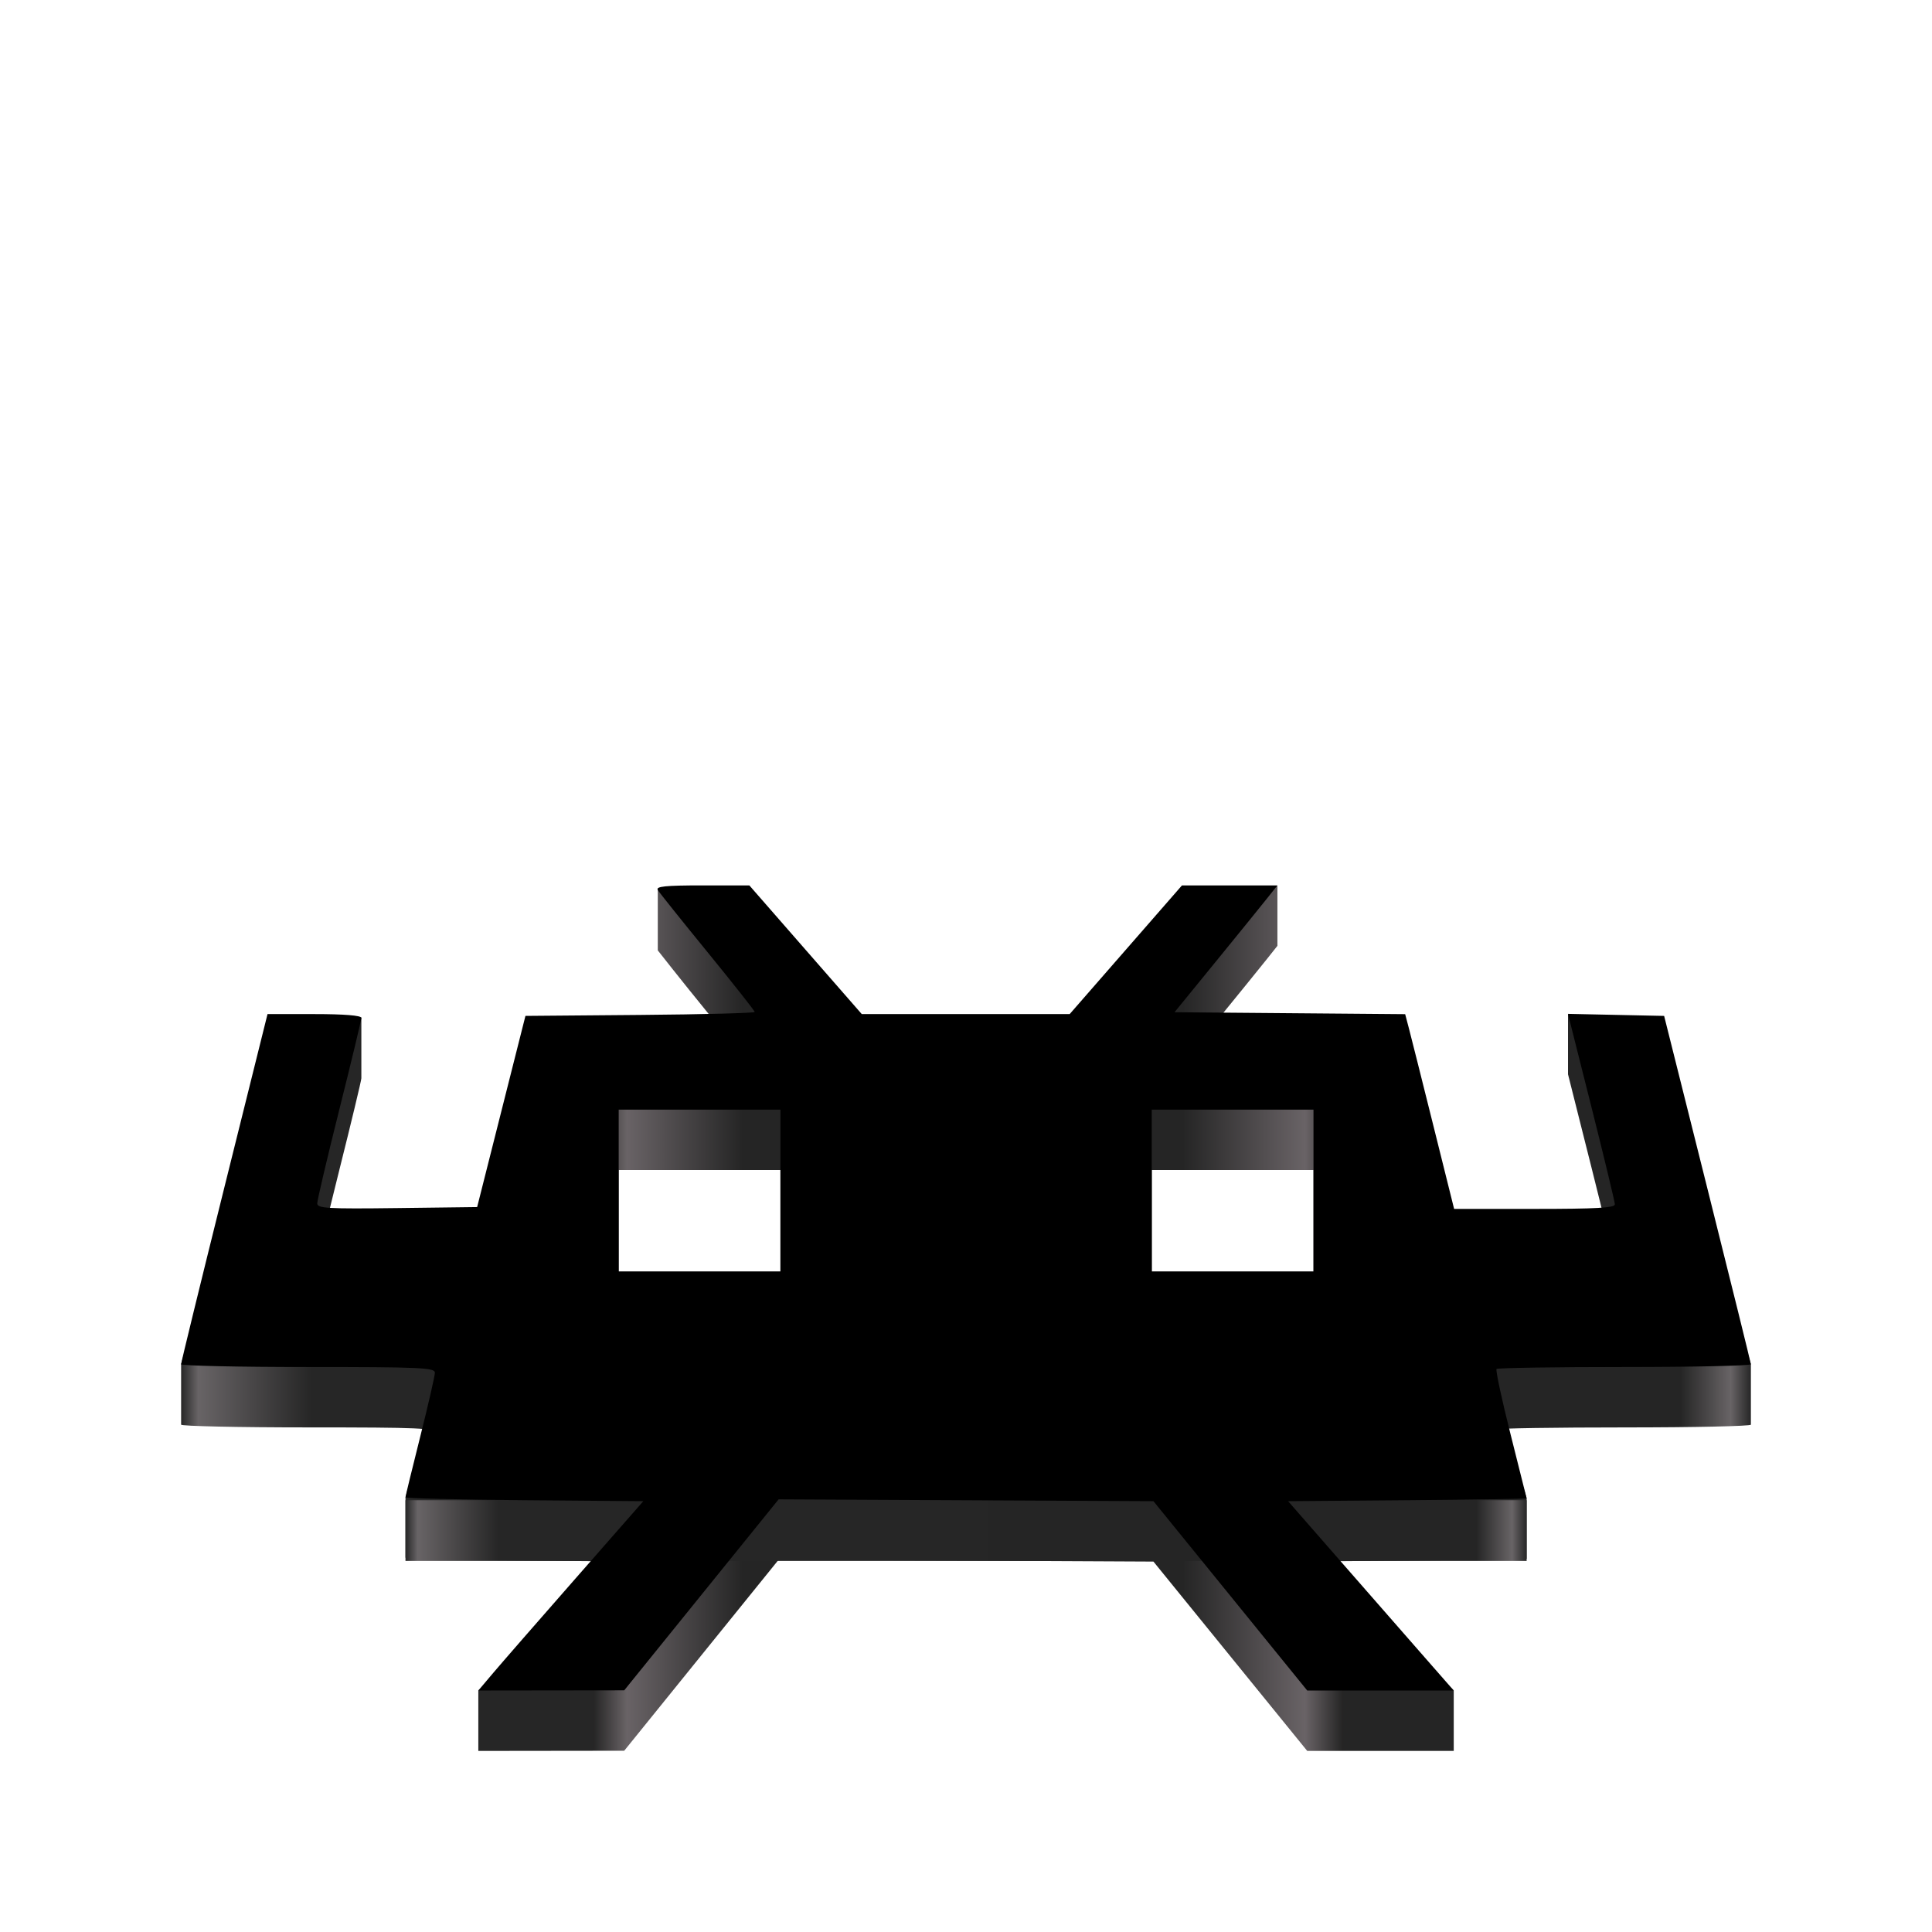
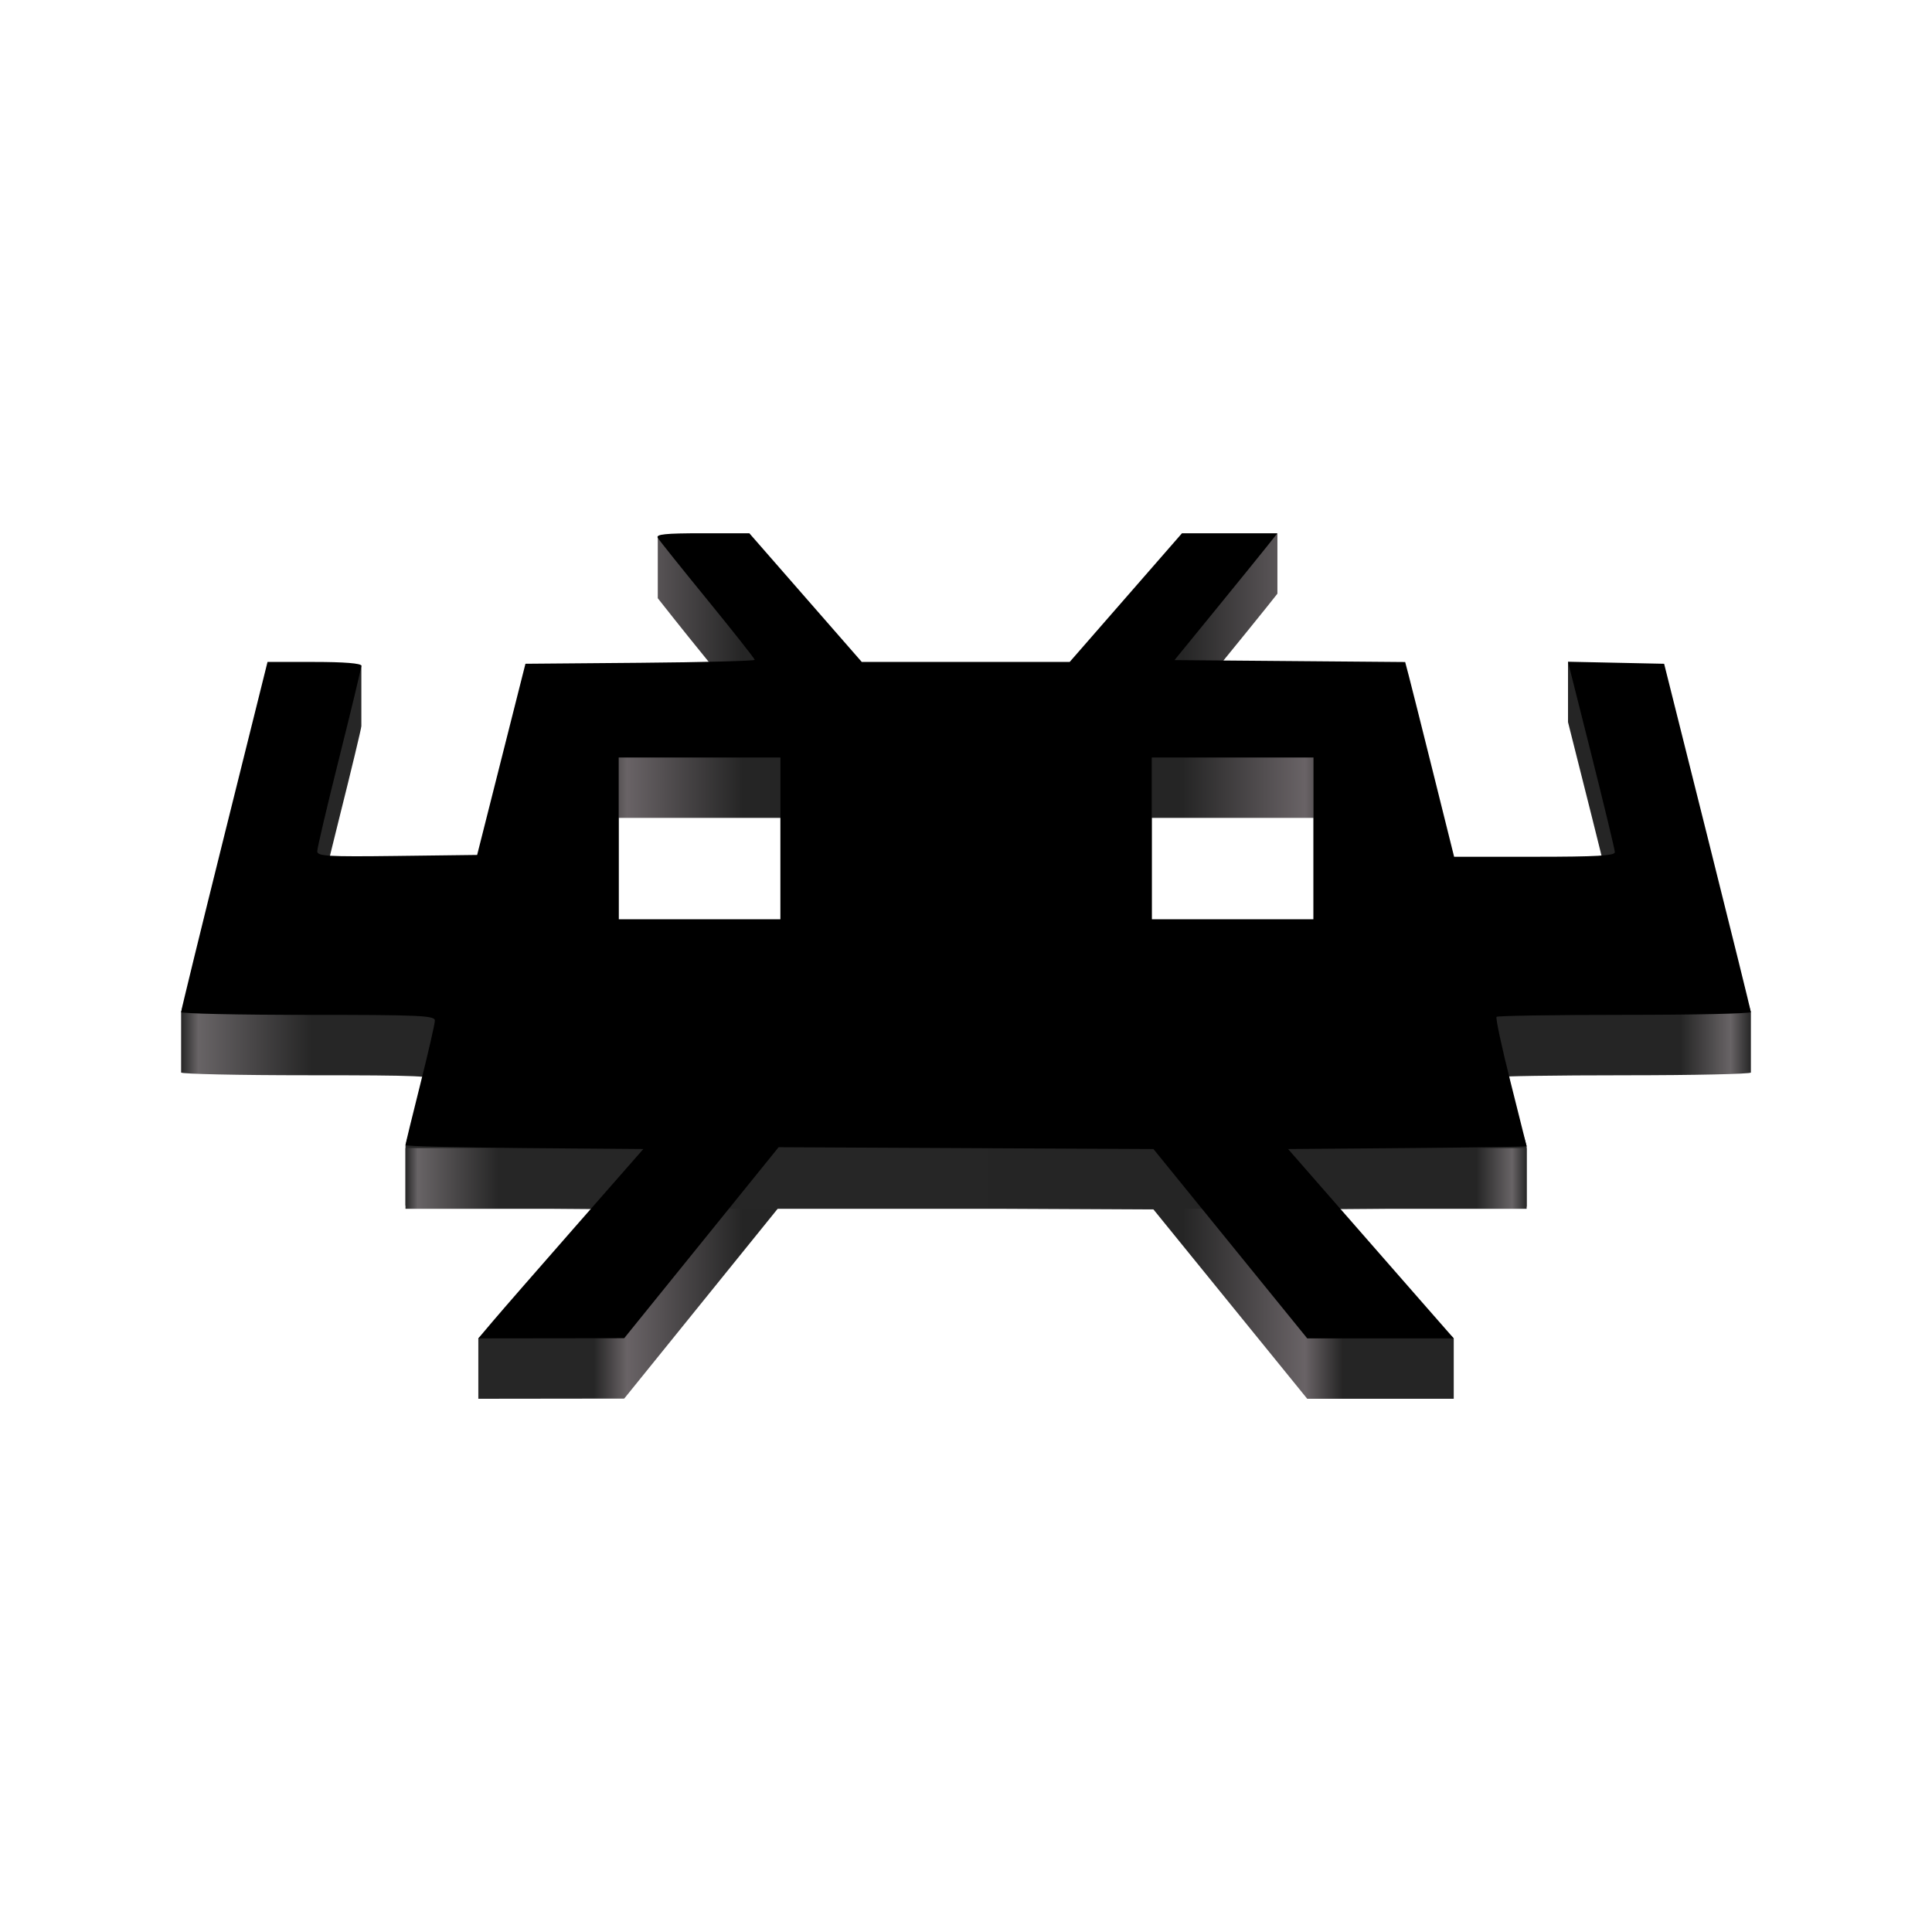
<svg xmlns="http://www.w3.org/2000/svg" xmlns:xlink="http://www.w3.org/1999/xlink" viewBox="0 0 128 128" style="display:inline;enable-background:new" version="1.0" id="svg11300" height="128" width="128" xml:space="preserve">
  <defs id="defs3">
    <linearGradient id="linearGradient68">
      <stop style="stop-color:#262626;stop-opacity:1;" offset="0" id="stop57" />
      <stop id="stop58" offset="0.011" style="stop-color:#686466;stop-opacity:1;" />
      <stop style="stop-color:#262626;stop-opacity:1;" offset="0.083" id="stop59" />
      <stop id="stop66" offset="0.955" style="stop-color:#252525;stop-opacity:1;" />
      <stop style="stop-color:#686466;stop-opacity:1;" offset="0.987" id="stop67" />
      <stop style="stop-color:#262626;stop-opacity:1;" offset="1" id="stop68" />
    </linearGradient>
    <linearGradient id="linearGradient47">
      <stop style="stop-color:#262626;stop-opacity:1;" offset="0" id="stop42" />
      <stop id="stop43" offset="0.011" style="stop-color:#686466;stop-opacity:1;" />
      <stop style="stop-color:#262626;stop-opacity:1;" offset="0.083" id="stop44" />
      <stop id="stop45" offset="0.263" style="stop-color:#262626;stop-opacity:1;" />
      <stop id="stop51" offset="0.284" style="stop-color:#696366;stop-opacity:1;" />
      <stop id="stop52" offset="0.358" style="stop-color:#252525;stop-opacity:1;" />
      <stop id="stop53" offset="0.638" style="stop-color:#252525;stop-opacity:1;" />
      <stop id="stop54" offset="0.716" style="stop-color:#696366;stop-opacity:1;" />
      <stop id="stop55" offset="0.74" style="stop-color:#252525;stop-opacity:1;" />
      <stop id="stop50" offset="0.955" style="stop-color:#252525;stop-opacity:1;" />
      <stop style="stop-color:#686466;stop-opacity:1;" offset="0.987" id="stop46" />
      <stop style="stop-color:#262626;stop-opacity:1;" offset="1" id="stop47" />
    </linearGradient>
-     <linearGradient xlink:href="#linearGradient47" id="linearGradient42" x1="-77" y1="82.67" x2="27" y2="82.67" gradientUnits="userSpaceOnUse" gradientTransform="translate(89.00044,6.659872)" />
-     <linearGradient xlink:href="#linearGradient68" id="linearGradient57" x1="-112.262" y1="59.15" x2="-37.983" y2="59.15" gradientUnits="userSpaceOnUse" gradientTransform="translate(139.126,42.25437)" />
+     <linearGradient xlink:href="#linearGradient47" id="linearGradient42" x1="-77" y1="82.67" x2="27" y2="82.67" gradientUnits="userSpaceOnUse" gradientTransform="translate(89.00044,-16.67017)" />
+     <linearGradient xlink:href="#linearGradient68" id="linearGradient57" x1="-112.262" y1="59.15" x2="-37.983" y2="59.15" gradientUnits="userSpaceOnUse" gradientTransform="translate(139.126,18.92433)" />
  </defs>
-   <path id="path39-1" style="color:#000000;font-style:normal;font-variant:normal;font-weight:normal;font-stretch:normal;font-size:medium;line-height:normal;font-family:sans-serif;font-variant-ligatures:normal;font-variant-position:normal;font-variant-caps:normal;font-variant-numeric:normal;font-variant-alternates:normal;font-variant-east-asian:normal;font-feature-settings:normal;font-variation-settings:normal;text-indent:0;text-align:start;text-decoration-line:none;text-decoration-style:solid;text-decoration-color:#000000;letter-spacing:normal;word-spacing:normal;text-transform:none;writing-mode:lr-tb;direction:ltr;text-orientation:mixed;dominant-baseline:auto;baseline-shift:baseline;text-anchor:start;white-space:normal;shape-padding:0;shape-margin:0;inline-size:0;clip-rule:nonzero;display:inline;overflow:visible;visibility:visible;isolation:auto;mix-blend-mode:normal;color-interpolation:sRGB;color-interpolation-filters:linearRGB;solid-color:#000000;solid-opacity:1;vector-effect:none;fill:url(#linearGradient42);fill-opacity:1;fill-rule:nonzero;stroke:none;stroke-linecap:butt;stroke-linejoin:miter;stroke-miterlimit:4;stroke-dasharray:none;stroke-dashoffset:0;stroke-opacity:1;-inkscape-stroke:none;color-rendering:auto;image-rendering:auto;shape-rendering:auto;text-rendering:auto;enable-background:new;stop-color:#000000" d="m 43.58,58.965 v 4 c 0,0 1.587,2.025 3.303,4.127 1.716,2.103 3.12,3.882 3.12,3.955 0,0.072 -3.418,0.161 -7.595,0.196 l -7.595,0.064 -1.6,6.333 -1.6,6.333 -5.297,0.066 c -4.651,0.058 -5.297,0.019 -5.297,-0.312 0,-0.208 0.658,-3.001 1.461,-6.208 0.804,-3.207 1.461,-5.943 1.461,-6.081 v -4 c 0,-0.448 -1.685,3.749 -3.108,3.749 h -3.108 l -2.866,11.508 c -0.858,3.444 -2.334,5.539 -2.859,7.691 0,0 -0.002,3.954 0,4 0.004,0.1 3.788,0.183 8.41,0.183 7.416,0 8.403,0.044 8.403,0.376 0,0.207 -1.413,2.125 -1.948,4.256 0,0 0,3.929 0,4 0,0.071 3.546,0.158 7.879,0.194 l 7.879,0.064 -4.487,5.115 c -2.468,2.813 -5.907,2.792 -6.446,3.429 v 4 l 4.833,-0.006 4.833,-0.006 5.115,-6.327 5.115,-6.327 12.416,0.061 12.417,0.061 5.094,6.272 5.094,6.272 h 4.854 4.853 v -4 c -1.249,-1.425 -5.988,-2.839 -7.757,-4.863 l -3.216,-3.68 7.905,-0.064 c 4.348,-0.035 7.902,-0.09 7.899,-0.122 -0.003,-0.032 0,-4 0,-4 -0.583,-2.305 -2.066,-4.499 -1.993,-4.572 0.073,-0.073 3.895,-0.132 8.494,-0.132 4.599,0 8.359,-0.082 8.355,-0.183 -0.001,-0.037 0,-4 0,-4 -0.518,-2.108 -1.886,-3.677 -2.877,-7.63 l -2.869,-11.447 -3.185,-0.068 -3.185,-4.068 v 4 l 1.55,6.157 c 0.852,3.386 1.552,6.294 1.556,6.461 0.005,0.234 -1.218,0.304 -5.322,0.304 h -5.328 l -1.381,-5.541 c -0.76,-3.048 -1.49,-5.951 -1.622,-6.451 l -0.24,-0.91 -7.641,-0.064 -7.641,-0.064 2.682,-3.288 c 1.475,-1.808 3.009,-3.699 3.408,-4.201 l 0.726,-0.913 v -4 l -6.322,4 -3.719,4.262 -3.719,4.262 h -6.888 -6.888 l -3.724,-4.262 -3.723,-4.262 z m -2.589,18.553 h 5.358 5.358 v 5.358 5.358 h -5.358 -5.358 v -5.358 z m 35.316,0 h 5.358 5.358 v 5.358 5.358 h -5.358 -5.358 v -5.358 z" />
-   <path id="rect55" style="fill:url(#linearGradient57);stroke-width:0.786" d="M 26.864,99.393 H 101.143 v 4.023 H 26.864 Z" />
-   <path id="path39" style="fill:#000000;stroke-width:0.244" d="m 46.522,58.66 c -2.435,0 -3.085,0.067 -2.943,0.304 0.1,0.167 1.587,2.025 3.303,4.127 1.716,2.103 3.12,3.882 3.12,3.955 0,0.072 -3.418,0.161 -7.595,0.196 l -7.595,0.064 -1.6,6.333 -1.6,6.333 -5.297,0.066 c -4.651,0.058 -5.297,0.019 -5.297,-0.312 0,-0.208 0.658,-3.001 1.461,-6.208 0.804,-3.207 1.461,-5.943 1.461,-6.081 0,-0.159 -1.137,-0.251 -3.108,-0.251 h -3.108 l -2.866,11.508 c -1.576,6.33 -2.863,11.59 -2.859,11.691 0.004,0.1 3.788,0.183 8.41,0.183 7.416,0 8.403,0.044 8.403,0.376 0,0.207 -0.438,2.12 -0.974,4.251 -0.536,2.131 -0.974,3.933 -0.974,4.004 0,0.071 3.546,0.158 7.879,0.194 l 7.879,0.064 -4.487,5.115 c -2.468,2.813 -4.928,5.635 -5.466,6.272 l -0.979,1.157 4.833,-0.006 4.833,-0.006 5.115,-6.327 5.115,-6.327 12.416,0.061 12.417,0.061 5.094,6.272 5.094,6.272 h 4.854 4.853 l -2.271,-2.592 c -1.249,-1.425 -3.718,-4.248 -5.487,-6.272 l -3.216,-3.68 7.905,-0.064 c 4.348,-0.035 7.902,-0.09 7.899,-0.122 -0.003,-0.032 -0.483,-1.944 -1.066,-4.249 -0.583,-2.305 -1,-4.251 -0.928,-4.323 0.073,-0.073 3.895,-0.132 8.494,-0.132 4.599,0 8.359,-0.082 8.355,-0.183 -0.004,-0.1 -1.299,-5.334 -2.877,-11.63 l -2.869,-11.447 -3.185,-0.068 -3.185,-0.068 1.55,6.157 c 0.852,3.386 1.552,6.294 1.556,6.461 0.005,0.234 -1.218,0.304 -5.322,0.304 h -5.328 l -1.381,-5.541 c -0.76,-3.048 -1.49,-5.951 -1.622,-6.451 l -0.24,-0.91 -7.641,-0.064 -7.641,-0.064 2.682,-3.288 c 1.475,-1.808 3.009,-3.699 3.408,-4.201 l 0.726,-0.913 h -3.161 -3.161 l -3.719,4.262 -3.719,4.262 h -6.888 -6.888 l -3.724,-4.262 -3.723,-4.262 z m -5.532,14.857 h 5.358 5.358 v 5.358 5.358 h -5.358 -5.358 v -5.358 z m 35.316,0 h 5.358 5.358 v 5.358 5.358 h -5.358 -5.358 v -5.358 z" />
+   <path id="path39-1" style="color:#000000;font-style:normal;font-variant:normal;font-weight:normal;font-stretch:normal;font-size:medium;line-height:normal;font-family:sans-serif;font-variant-ligatures:normal;font-variant-position:normal;font-variant-caps:normal;font-variant-numeric:normal;font-variant-alternates:normal;font-variant-east-asian:normal;font-feature-settings:normal;font-variation-settings:normal;text-indent:0;text-align:start;text-decoration-line:none;text-decoration-style:solid;text-decoration-color:#000000;letter-spacing:normal;word-spacing:normal;text-transform:none;writing-mode:lr-tb;direction:ltr;text-orientation:mixed;dominant-baseline:auto;baseline-shift:baseline;text-anchor:start;white-space:normal;shape-padding:0;shape-margin:0;inline-size:0;clip-rule:nonzero;display:inline;overflow:visible;visibility:visible;isolation:auto;mix-blend-mode:normal;color-interpolation:sRGB;color-interpolation-filters:linearRGB;solid-color:#000000;solid-opacity:1;vector-effect:none;fill:url(#linearGradient42);fill-opacity:1;fill-rule:nonzero;stroke:none;stroke-linecap:butt;stroke-linejoin:miter;stroke-miterlimit:4;stroke-dasharray:none;stroke-dashoffset:0;stroke-opacity:1;-inkscape-stroke:none;color-rendering:auto;image-rendering:auto;shape-rendering:auto;text-rendering:auto;enable-background:new;stop-color:#000000" d="m 43.58,35.634 v 4 c 0,0 1.587,2.025 3.303,4.127 1.716,2.103 3.12,3.882 3.12,3.955 0,0.072 -3.418,0.161 -7.595,0.196 l -7.595,0.064 -1.6,6.333 -1.6,6.333 -5.297,0.066 c -4.651,0.058 -5.297,0.019 -5.297,-0.312 0,-0.208 0.658,-3.001 1.461,-6.208 0.804,-3.207 1.461,-5.943 1.461,-6.081 v -4 c 0,-0.448 -1.685,3.749 -3.108,3.749 h -3.108 l -2.866,11.508 c -0.858,3.444 -2.334,5.539 -2.859,7.691 0,0 -0.002,3.954 0,4 0.004,0.1 3.788,0.183 8.41,0.183 7.416,0 8.403,0.044 8.403,0.376 0,0.207 -1.413,2.125 -1.948,4.256 0,0 0,3.929 0,4 0,0.071 3.546,0.158 7.879,0.194 l 7.879,0.064 -4.487,5.115 c -2.468,2.813 -5.907,2.792 -6.446,3.429 v 4 l 4.833,-0.006 4.833,-0.006 5.115,-6.327 5.115,-6.327 12.416,0.061 12.417,0.061 5.094,6.272 5.094,6.272 h 4.854 4.853 v -4 c -1.249,-1.425 -5.988,-2.839 -7.757,-4.863 l -3.216,-3.68 7.905,-0.064 c 4.348,-0.035 7.902,-0.09 7.899,-0.122 -0.003,-0.032 0,-4 0,-4 -0.583,-2.305 -2.066,-4.499 -1.993,-4.572 0.073,-0.073 3.895,-0.132 8.494,-0.132 4.599,0 8.359,-0.082 8.355,-0.183 -10e-4,-0.037 0,-4 0,-4 -0.518,-2.108 -1.886,-3.677 -2.877,-7.63 l -2.869,-11.447 -3.185,-0.068 -3.185,-4.068 v 4 l 1.55,6.157 c 0.852,3.386 1.552,6.294 1.556,6.461 0.005,0.234 -1.218,0.304 -5.322,0.304 h -5.328 l -1.381,-5.541 c -0.76,-3.048 -1.49,-5.951 -1.622,-6.451 l -0.24,-0.91 -7.641,-0.064 -7.641,-0.064 2.682,-3.288 c 1.475,-1.808 3.009,-3.699 3.408,-4.201 l 0.726,-0.913 v -4 l -6.322,4 -3.719,4.262 -3.719,4.262 h -6.888 -6.888 l -3.724,-4.262 -3.723,-4.262 z m -2.589,18.553 h 5.358 5.358 v 5.358 5.358 h -5.358 -5.358 v -5.358 z m 35.316,0 h 5.358 5.358 v 5.358 5.358 h -5.358 -5.358 v -5.358 z" />
+   <path id="rect55" style="fill:url(#linearGradient57);stroke-width:0.786" d="M 26.864,76.063 H 101.143 v 4.023 H 26.864 Z" />
+   <path id="path39" style="fill:#000000;stroke-width:0.244" d="m 46.522,35.33 c -2.435,0 -3.085,0.067 -2.943,0.304 0.1,0.167 1.587,2.025 3.303,4.127 1.716,2.103 3.12,3.882 3.12,3.955 0,0.072 -3.418,0.161 -7.595,0.196 l -7.595,0.064 -1.6,6.333 -1.6,6.333 -5.297,0.066 c -4.651,0.058 -5.297,0.019 -5.297,-0.312 0,-0.208 0.658,-3.001 1.461,-6.208 0.804,-3.207 1.461,-5.943 1.461,-6.081 0,-0.159 -1.137,-0.251 -3.108,-0.251 h -3.108 l -2.866,11.508 c -1.576,6.33 -2.863,11.59 -2.859,11.691 0.004,0.1 3.788,0.183 8.41,0.183 7.416,0 8.403,0.044 8.403,0.376 0,0.207 -0.438,2.12 -0.974,4.251 -0.536,2.131 -0.974,3.933 -0.974,4.004 0,0.071 3.546,0.158 7.879,0.194 l 7.879,0.064 -4.487,5.115 c -2.468,2.813 -4.928,5.635 -5.466,6.272 l -0.979,1.157 4.833,-0.006 4.833,-0.006 5.115,-6.327 5.115,-6.327 12.416,0.061 12.417,0.061 5.094,6.272 5.094,6.272 h 4.854 4.853 l -2.271,-2.592 c -1.249,-1.425 -3.718,-4.248 -5.487,-6.272 l -3.216,-3.68 7.905,-0.064 c 4.348,-0.035 7.902,-0.09 7.899,-0.122 -0.003,-0.032 -0.483,-1.944 -1.066,-4.249 -0.583,-2.305 -1,-4.251 -0.928,-4.323 0.073,-0.073 3.895,-0.132 8.494,-0.132 4.599,0 8.359,-0.082 8.355,-0.183 -0.004,-0.1 -1.299,-5.334 -2.877,-11.63 l -2.869,-11.447 -3.185,-0.068 -3.185,-0.068 1.55,6.157 c 0.852,3.386 1.552,6.294 1.556,6.461 0.005,0.234 -1.218,0.304 -5.322,0.304 h -5.328 l -1.381,-5.541 c -0.76,-3.048 -1.49,-5.951 -1.622,-6.451 l -0.24,-0.91 -7.641,-0.064 -7.641,-0.064 2.682,-3.288 c 1.475,-1.808 3.009,-3.699 3.408,-4.201 l 0.726,-0.913 h -3.161 -3.161 l -3.719,4.262 -3.719,4.262 h -6.888 -6.888 l -3.724,-4.262 -3.723,-4.262 z m -5.532,14.857 h 5.358 5.358 v 5.358 5.358 h -5.358 -5.358 v -5.358 z m 35.316,0 h 5.358 5.358 v 5.358 5.358 h -5.358 -5.358 v -5.358 z" />
</svg>
